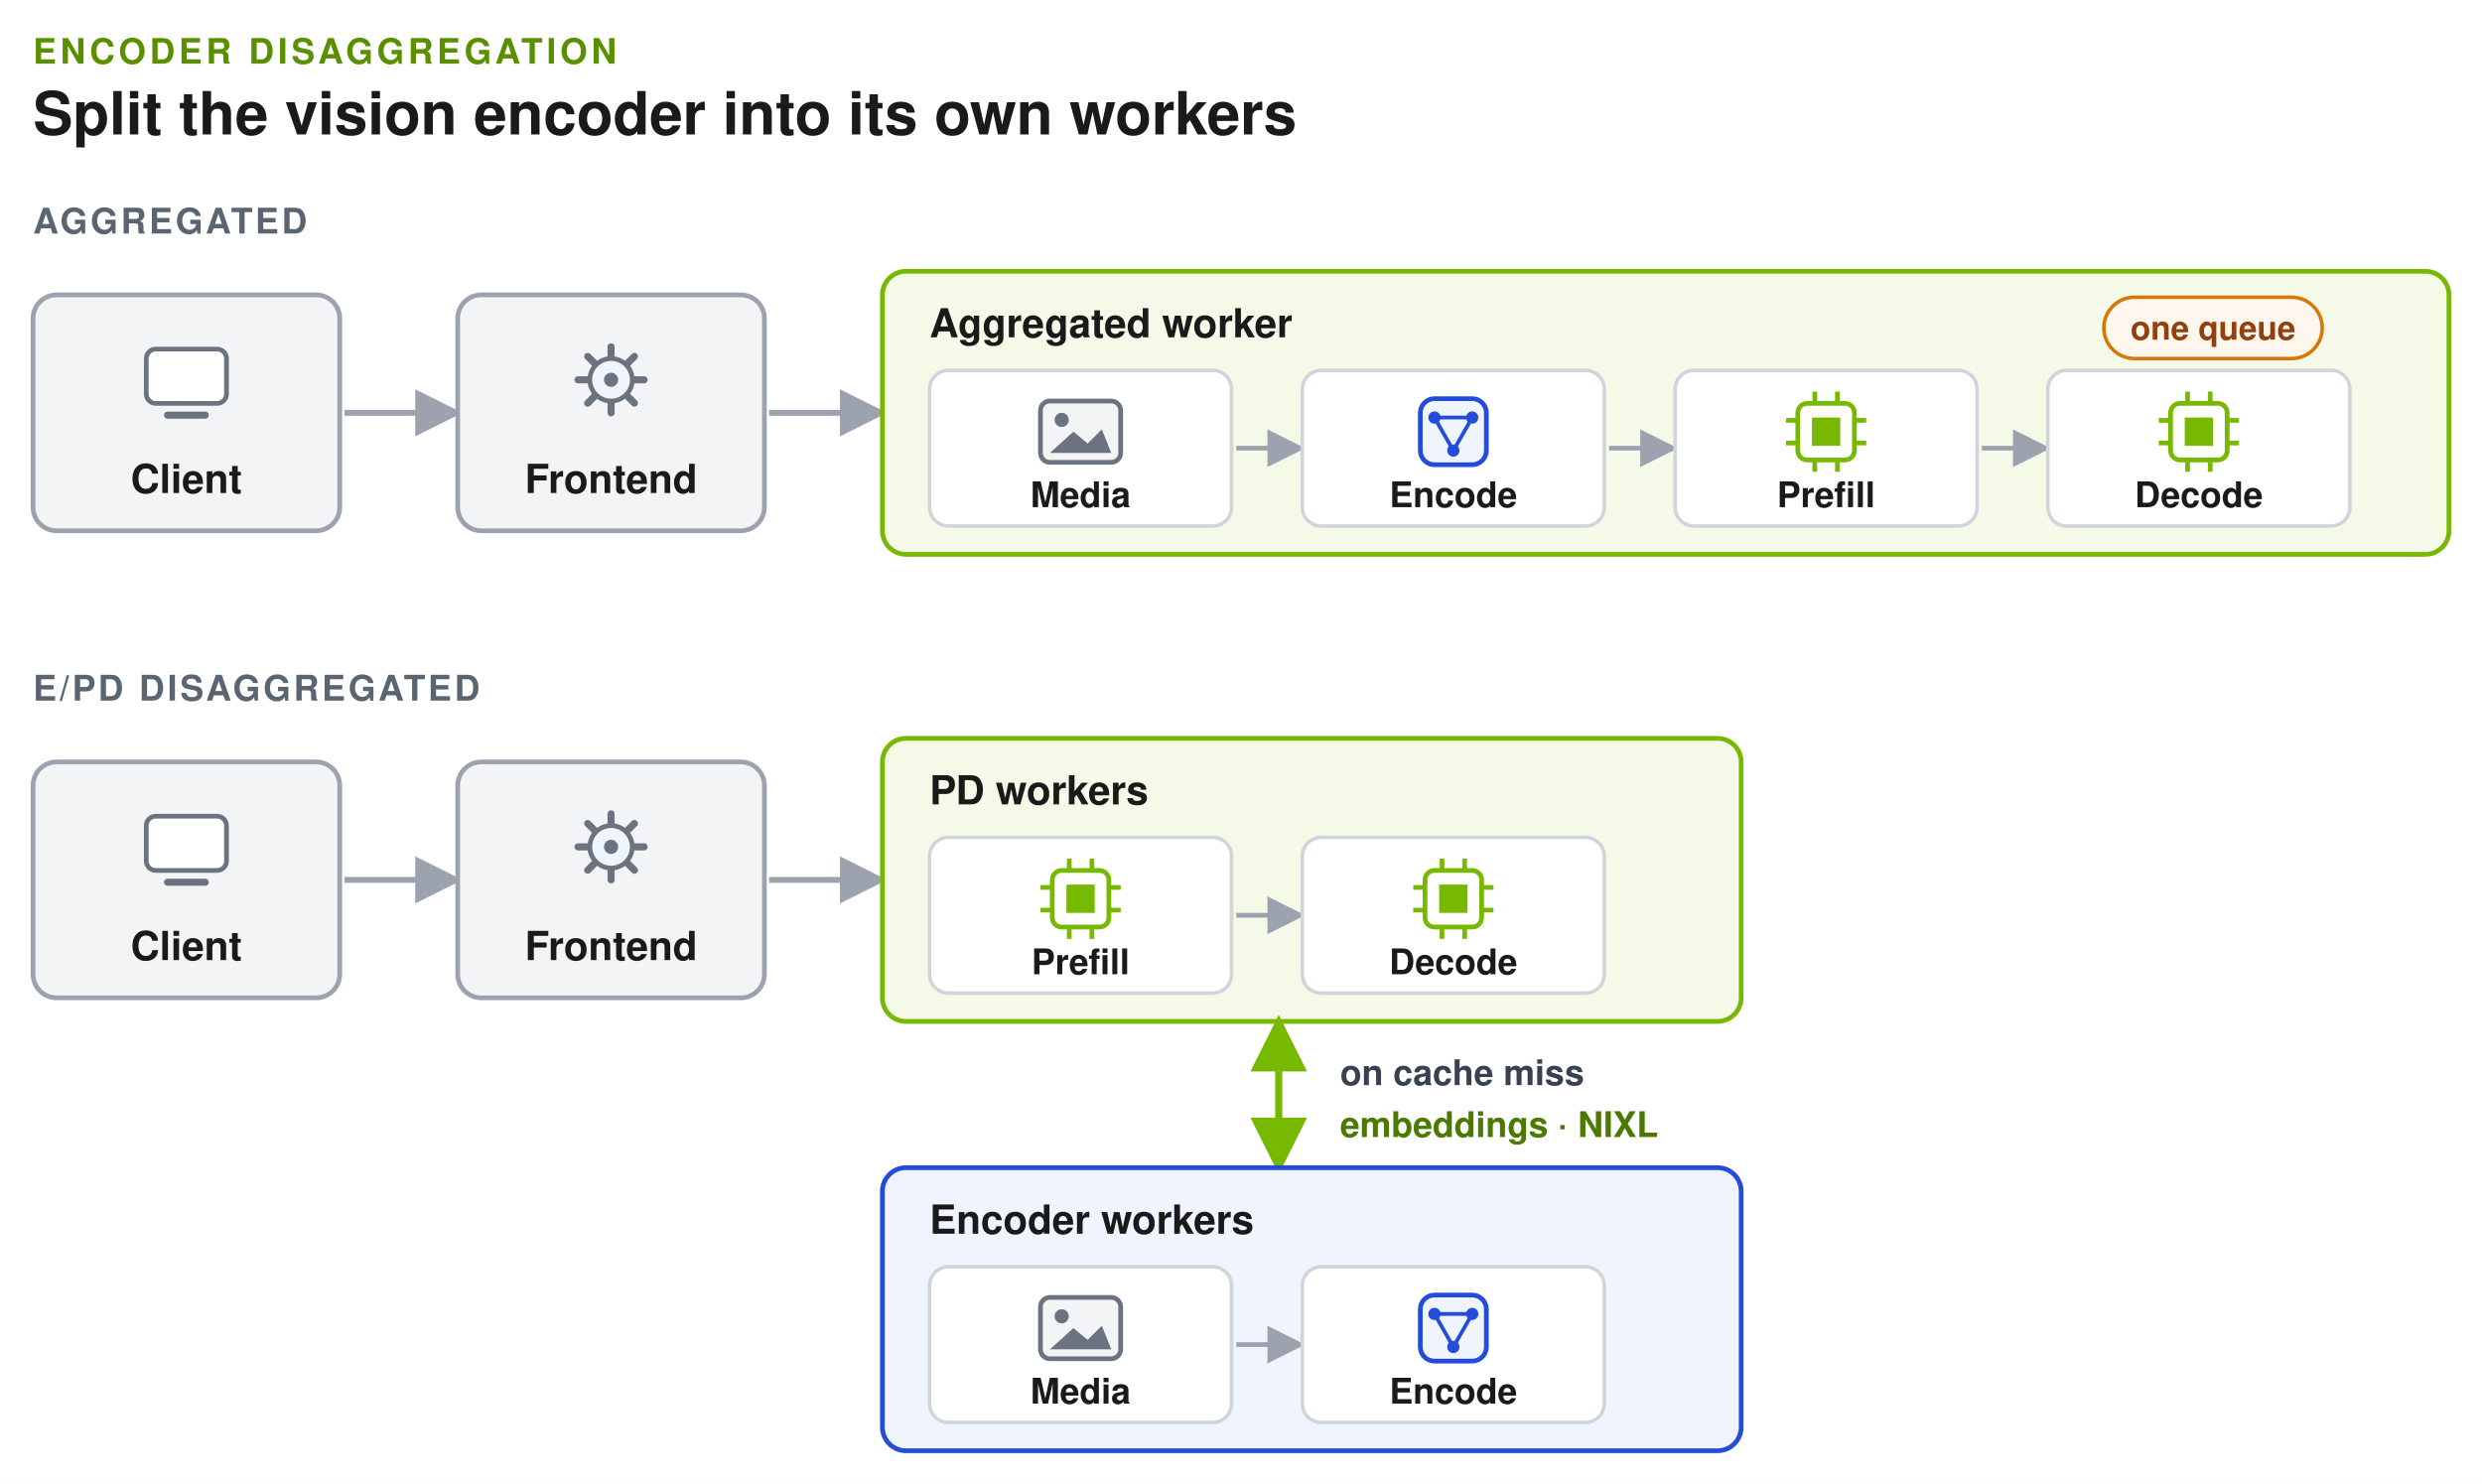
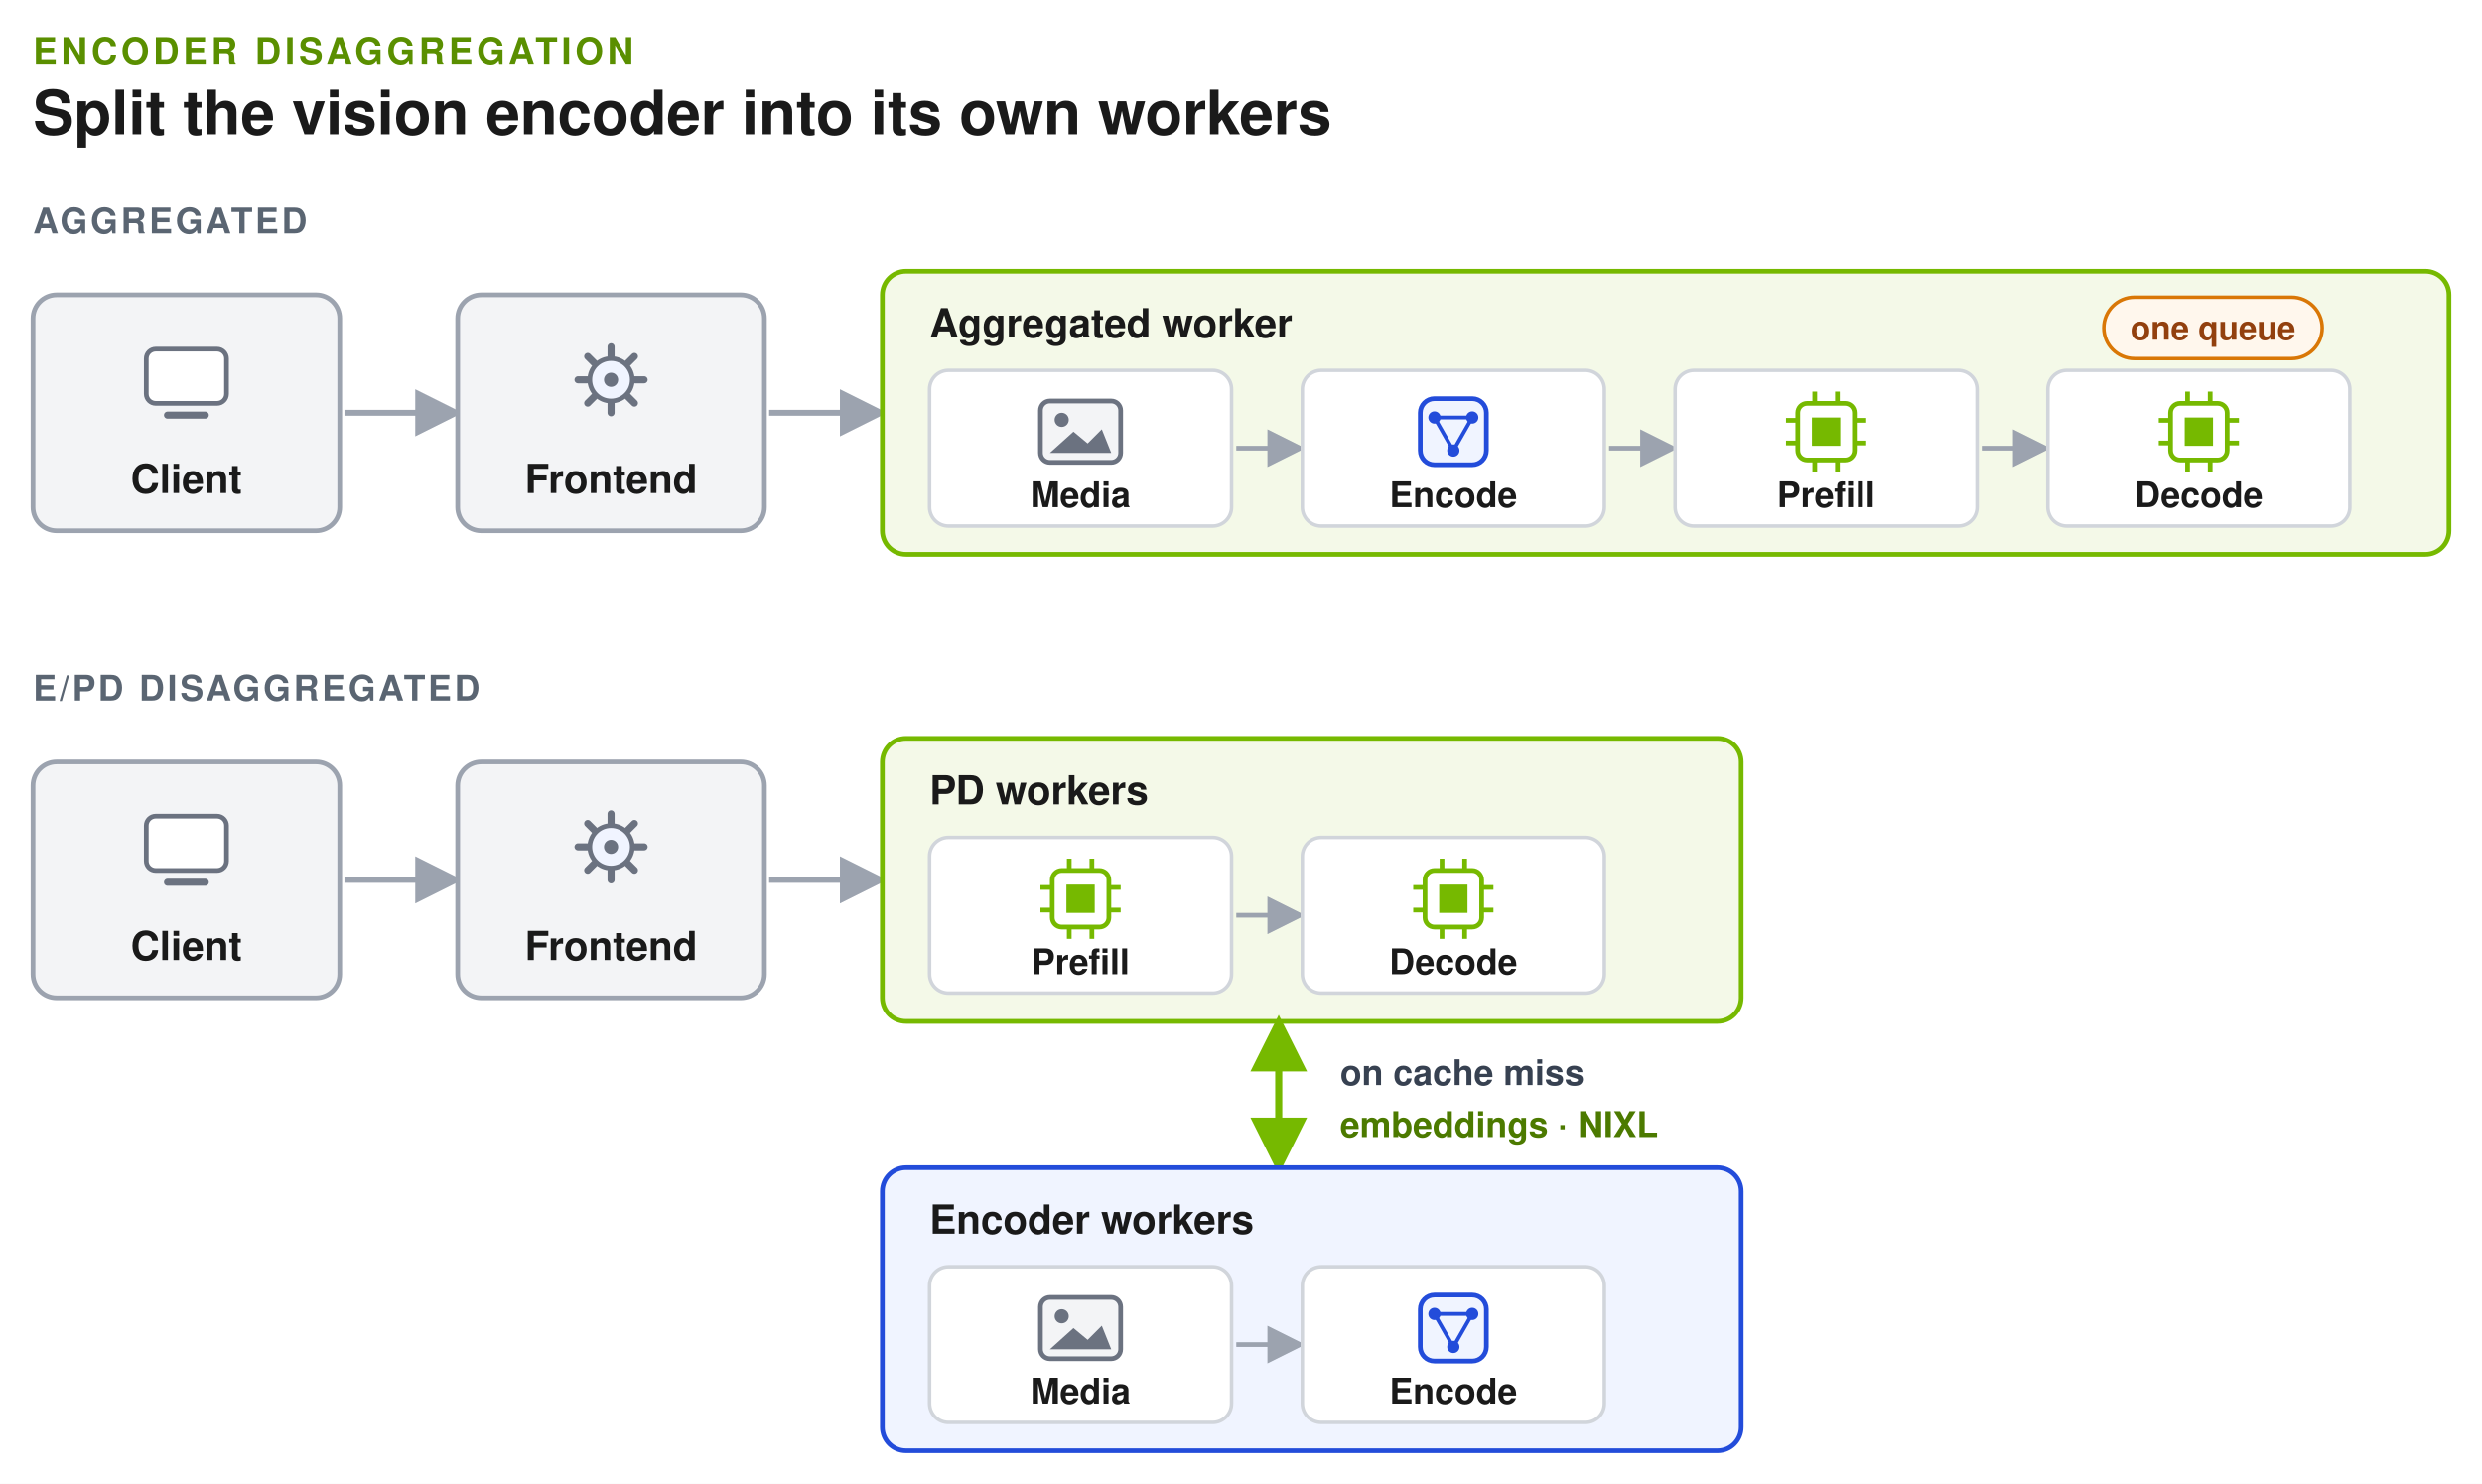
<svg xmlns="http://www.w3.org/2000/svg" width="1052" height="629" viewBox="22 9 1052 629" role="img" aria-labelledby="title desc" font-family="Helvetica, Arial, sans-serif">
  <defs>
    <marker id="arrow" viewBox="0 0 10 10" refX="8" refY="5" markerWidth="8" markerHeight="8" orient="auto">
      <path d="M0,0 L10,5 L0,10 z" fill="#234CDA" />
    </marker>
    <marker id="arrow-green" viewBox="0 0 10 10" refX="8" refY="5" markerWidth="8" markerHeight="8" orient="auto">
      <path d="M0,0 L10,5 L0,10 z" fill="#76B900" />
    </marker>
    <marker id="arrow-gray" viewBox="0 0 10 10" refX="8" refY="5" markerWidth="8" markerHeight="8" orient="auto">
      <path d="M0,0 L10,5 L0,10 z" fill="#9CA3AF" />
    </marker>
    <marker id="arrow-green-start" viewBox="0 0 10 10" refX="8" refY="5" markerWidth="8" markerHeight="8" orient="auto-start-reverse">
      <path d="M0,0 L10,5 L0,10 z" fill="#76B900" />
    </marker>
  </defs>
  <rect x="22" y="9" width="1052" height="629" fill="#FFFFFF" />
-   <text x="36" y="36" font-size="14.9" font-weight="700" letter-spacing="1.6" fill="#5A8F00">ENCODER DISAGGREGATION</text>
-   <text x="36" y="66" font-size="25.3" font-weight="700" fill="#1A1A1A">Split the vision encoder into its own workers</text>
+   <text x="36" y="36" font-size="15.4" font-weight="700" letter-spacing="1.6" fill="#5A8F00">ENCODER DISAGGREGATION</text>
+   <text x="36" y="66" font-size="26.0" font-weight="700" fill="#1A1A1A">Split the vision encoder into its own workers</text>
  <text x="36" y="108" font-size="15" font-weight="700" fill="#5A6572" text-anchor="start" letter-spacing="1.2">AGGREGATED</text>
  <rect x="36" y="134" width="130" height="100" rx="10" fill="#F3F4F6" stroke="#9CA3AF" stroke-width="2" />
  <rect x="84.0" y="157.0" width="34" height="23" rx="4" fill="#FFFFFF" stroke="#6B7280" stroke-width="2" />
  <line x1="93.0" y1="185.0" x2="109.0" y2="185.0" stroke="#6B7280" stroke-width="3" stroke-linecap="round" />
  <text x="101.0" y="218" font-size="17" font-weight="700" fill="#1A1A1A" text-anchor="middle">Client</text>
  <line x1="168" y1="184" x2="214" y2="184" stroke="#9CA3AF" stroke-width="2.5" marker-end="url(#arrow-gray)" />
  <rect x="216" y="134" width="130" height="100" rx="10" fill="#F3F4F6" stroke="#9CA3AF" stroke-width="2" />
  <circle cx="281.0" cy="170.0" r="9" fill="#F0F4FF" stroke="#6B7280" stroke-width="2" />
  <circle cx="281.0" cy="170.0" r="3" fill="#6B7280" />
  <line x1="291.0" y1="170.0" x2="295.0" y2="170.0" stroke="#6B7280" stroke-width="3" stroke-linecap="round" />
  <line x1="288.1" y1="177.1" x2="290.9" y2="179.9" stroke="#6B7280" stroke-width="3" stroke-linecap="round" />
  <line x1="281.0" y1="180.0" x2="281.0" y2="184.0" stroke="#6B7280" stroke-width="3" stroke-linecap="round" />
  <line x1="273.9" y1="177.1" x2="271.1" y2="179.9" stroke="#6B7280" stroke-width="3" stroke-linecap="round" />
  <line x1="271.0" y1="170.0" x2="267.0" y2="170.0" stroke="#6B7280" stroke-width="3" stroke-linecap="round" />
  <line x1="273.9" y1="162.9" x2="271.1" y2="160.1" stroke="#6B7280" stroke-width="3" stroke-linecap="round" />
  <line x1="281.0" y1="160.0" x2="281.0" y2="156.0" stroke="#6B7280" stroke-width="3" stroke-linecap="round" />
  <line x1="288.1" y1="162.9" x2="290.9" y2="160.1" stroke="#6B7280" stroke-width="3" stroke-linecap="round" />
  <text x="281.0" y="218" font-size="17" font-weight="700" fill="#1A1A1A" text-anchor="middle">Frontend</text>
  <line x1="348" y1="184" x2="394" y2="184" stroke="#9CA3AF" stroke-width="2.5" marker-end="url(#arrow-gray)" />
  <rect x="396" y="124" width="664" height="120" rx="10" fill="#F4F9E8" stroke="#76B900" stroke-width="2" />
  <text x="416" y="152" font-size="17" font-weight="700" fill="#1A1A1A" text-anchor="start">Aggregated worker</text>
  <rect x="416" y="166" width="128" height="66" rx="8" fill="#FFFFFF" stroke="#D1D5DB" stroke-width="1.5" />
  <rect x="463.0" y="179.0" width="34" height="26" rx="4" fill="#F3F4F6" stroke="#6B7280" stroke-width="2" />
  <circle cx="472.0" cy="187.0" r="3" fill="#6B7280" />
  <polygon points="467.0,201.0 477.0,192.0 483.0,197.0 489.0,191.0 493.0,201.0" fill="#6B7280" />
  <text x="480" y="224" font-size="15" font-weight="700" fill="#1A1A1A" text-anchor="middle">Media</text>
  <line x1="546" y1="199" x2="572" y2="199" stroke="#9CA3AF" stroke-width="2" marker-end="url(#arrow-gray)" />
  <rect x="574" y="166" width="128" height="66" rx="8" fill="#FFFFFF" stroke="#D1D5DB" stroke-width="1.5" />
  <rect x="624.0" y="178.0" width="28" height="28" rx="6" fill="#F0F4FF" stroke="#234CDA" stroke-width="2" />
  <polyline points="630,186 646,186 638,200 630,186" fill="none" stroke="#234CDA" stroke-width="1.6" />
  <circle cx="630" cy="186" r="2.6" fill="#234CDA" />
  <circle cx="646" cy="186" r="2.6" fill="#234CDA" />
  <circle cx="638" cy="200" r="2.6" fill="#234CDA" />
  <text x="638" y="224" font-size="15" font-weight="700" fill="#1A1A1A" text-anchor="middle">Encode</text>
  <line x1="704" y1="199" x2="730" y2="199" stroke="#9CA3AF" stroke-width="2" marker-end="url(#arrow-gray)" />
  <rect x="732" y="166" width="128" height="66" rx="8" fill="#FFFFFF" stroke="#D1D5DB" stroke-width="1.5" />
  <rect x="784.0" y="180.0" width="24" height="24" rx="4" fill="#FFFFFF" stroke="#76B900" stroke-width="2" />
  <rect x="790.0" y="186.0" width="12.0" height="12.0" fill="#76B900" />
  <line x1="791.2" y1="175.0" x2="791.2" y2="180.0" stroke="#76B900" stroke-width="2" />
  <line x1="791.2" y1="204.0" x2="791.2" y2="209.0" stroke="#76B900" stroke-width="2" />
  <line x1="779.0" y1="187.2" x2="784.0" y2="187.2" stroke="#76B900" stroke-width="2" />
  <line x1="808.0" y1="187.2" x2="813.0" y2="187.2" stroke="#76B900" stroke-width="2" />
  <line x1="800.8" y1="175.0" x2="800.8" y2="180.0" stroke="#76B900" stroke-width="2" />
  <line x1="800.8" y1="204.0" x2="800.8" y2="209.0" stroke="#76B900" stroke-width="2" />
  <line x1="779.0" y1="196.8" x2="784.0" y2="196.8" stroke="#76B900" stroke-width="2" />
  <line x1="808.0" y1="196.8" x2="813.0" y2="196.8" stroke="#76B900" stroke-width="2" />
  <text x="796" y="224" font-size="15" font-weight="700" fill="#1A1A1A" text-anchor="middle">Prefill</text>
  <line x1="862" y1="199" x2="888" y2="199" stroke="#9CA3AF" stroke-width="2" marker-end="url(#arrow-gray)" />
  <rect x="890" y="166" width="128" height="66" rx="8" fill="#FFFFFF" stroke="#D1D5DB" stroke-width="1.5" />
  <rect x="942.0" y="180.0" width="24" height="24" rx="4" fill="#FFFFFF" stroke="#76B900" stroke-width="2" />
  <rect x="948.0" y="186.0" width="12.0" height="12.0" fill="#76B900" />
  <line x1="949.2" y1="175.0" x2="949.2" y2="180.0" stroke="#76B900" stroke-width="2" />
  <line x1="949.2" y1="204.0" x2="949.2" y2="209.0" stroke="#76B900" stroke-width="2" />
  <line x1="937.0" y1="187.2" x2="942.0" y2="187.2" stroke="#76B900" stroke-width="2" />
  <line x1="966.0" y1="187.2" x2="971.0" y2="187.2" stroke="#76B900" stroke-width="2" />
  <line x1="958.8" y1="175.0" x2="958.8" y2="180.0" stroke="#76B900" stroke-width="2" />
  <line x1="958.8" y1="204.0" x2="958.8" y2="209.0" stroke="#76B900" stroke-width="2" />
  <line x1="937.0" y1="196.8" x2="942.0" y2="196.8" stroke="#76B900" stroke-width="2" />
  <line x1="966.0" y1="196.8" x2="971.0" y2="196.8" stroke="#76B900" stroke-width="2" />
  <text x="954" y="224" font-size="15" font-weight="700" fill="#1A1A1A" text-anchor="middle">Decode</text>
  <rect x="913.72" y="135" width="92.56" height="26" rx="13" fill="#FFF7ED" stroke="#D97706" stroke-width="1.5" />
  <text x="960" y="153" font-size="14" font-weight="700" fill="#92400E" text-anchor="middle">one queue</text>
  <text x="36" y="306" font-size="15" font-weight="700" fill="#5A6572" text-anchor="start" letter-spacing="1.2">E/PD DISAGGREGATED</text>
  <rect x="36" y="332" width="130" height="100" rx="10" fill="#F3F4F6" stroke="#9CA3AF" stroke-width="2" />
  <rect x="84.0" y="355.0" width="34" height="23" rx="4" fill="#FFFFFF" stroke="#6B7280" stroke-width="2" />
  <line x1="93.0" y1="383.0" x2="109.0" y2="383.0" stroke="#6B7280" stroke-width="3" stroke-linecap="round" />
  <text x="101.0" y="416" font-size="17" font-weight="700" fill="#1A1A1A" text-anchor="middle">Client</text>
  <line x1="168" y1="382" x2="214" y2="382" stroke="#9CA3AF" stroke-width="2.5" marker-end="url(#arrow-gray)" />
  <rect x="216" y="332" width="130" height="100" rx="10" fill="#F3F4F6" stroke="#9CA3AF" stroke-width="2" />
  <circle cx="281.0" cy="368.0" r="9" fill="#F0F4FF" stroke="#6B7280" stroke-width="2" />
  <circle cx="281.0" cy="368.0" r="3" fill="#6B7280" />
  <line x1="291.0" y1="368.0" x2="295.0" y2="368.0" stroke="#6B7280" stroke-width="3" stroke-linecap="round" />
  <line x1="288.1" y1="375.1" x2="290.9" y2="377.9" stroke="#6B7280" stroke-width="3" stroke-linecap="round" />
  <line x1="281.0" y1="378.0" x2="281.0" y2="382.0" stroke="#6B7280" stroke-width="3" stroke-linecap="round" />
  <line x1="273.9" y1="375.1" x2="271.1" y2="377.9" stroke="#6B7280" stroke-width="3" stroke-linecap="round" />
  <line x1="271.0" y1="368.0" x2="267.0" y2="368.0" stroke="#6B7280" stroke-width="3" stroke-linecap="round" />
  <line x1="273.9" y1="360.9" x2="271.1" y2="358.1" stroke="#6B7280" stroke-width="3" stroke-linecap="round" />
  <line x1="281.0" y1="358.0" x2="281.0" y2="354.0" stroke="#6B7280" stroke-width="3" stroke-linecap="round" />
  <line x1="288.1" y1="360.9" x2="290.9" y2="358.1" stroke="#6B7280" stroke-width="3" stroke-linecap="round" />
  <text x="281.0" y="416" font-size="17" font-weight="700" fill="#1A1A1A" text-anchor="middle">Frontend</text>
  <line x1="348" y1="382" x2="394" y2="382" stroke="#9CA3AF" stroke-width="2.5" marker-end="url(#arrow-gray)" />
  <rect x="396" y="322" width="364" height="120" rx="10" fill="#F4F9E8" stroke="#76B900" stroke-width="2" />
  <text x="416" y="350" font-size="17" font-weight="700" fill="#1A1A1A" text-anchor="start">PD workers</text>
  <rect x="416" y="364" width="128" height="66" rx="8" fill="#FFFFFF" stroke="#D1D5DB" stroke-width="1.5" />
  <rect x="468.0" y="378.0" width="24" height="24" rx="4" fill="#FFFFFF" stroke="#76B900" stroke-width="2" />
  <rect x="474.0" y="384.0" width="12.0" height="12.0" fill="#76B900" />
  <line x1="475.2" y1="373.0" x2="475.2" y2="378.0" stroke="#76B900" stroke-width="2" />
  <line x1="475.2" y1="402.0" x2="475.2" y2="407.0" stroke="#76B900" stroke-width="2" />
  <line x1="463.0" y1="385.2" x2="468.0" y2="385.2" stroke="#76B900" stroke-width="2" />
  <line x1="492.0" y1="385.2" x2="497.0" y2="385.2" stroke="#76B900" stroke-width="2" />
  <line x1="484.8" y1="373.0" x2="484.8" y2="378.0" stroke="#76B900" stroke-width="2" />
  <line x1="484.8" y1="402.0" x2="484.8" y2="407.0" stroke="#76B900" stroke-width="2" />
  <line x1="463.0" y1="394.8" x2="468.0" y2="394.8" stroke="#76B900" stroke-width="2" />
  <line x1="492.0" y1="394.8" x2="497.0" y2="394.8" stroke="#76B900" stroke-width="2" />
  <text x="480" y="422" font-size="15" font-weight="700" fill="#1A1A1A" text-anchor="middle">Prefill</text>
  <line x1="546" y1="397" x2="572" y2="397" stroke="#9CA3AF" stroke-width="2" marker-end="url(#arrow-gray)" />
  <rect x="574" y="364" width="128" height="66" rx="8" fill="#FFFFFF" stroke="#D1D5DB" stroke-width="1.5" />
  <rect x="626.0" y="378.0" width="24" height="24" rx="4" fill="#FFFFFF" stroke="#76B900" stroke-width="2" />
  <rect x="632.0" y="384.0" width="12.0" height="12.0" fill="#76B900" />
  <line x1="633.2" y1="373.0" x2="633.2" y2="378.0" stroke="#76B900" stroke-width="2" />
  <line x1="633.2" y1="402.0" x2="633.2" y2="407.0" stroke="#76B900" stroke-width="2" />
  <line x1="621.0" y1="385.2" x2="626.0" y2="385.2" stroke="#76B900" stroke-width="2" />
  <line x1="650.0" y1="385.2" x2="655.0" y2="385.2" stroke="#76B900" stroke-width="2" />
  <line x1="642.8" y1="373.0" x2="642.8" y2="378.0" stroke="#76B900" stroke-width="2" />
  <line x1="642.8" y1="402.0" x2="642.8" y2="407.0" stroke="#76B900" stroke-width="2" />
  <line x1="621.0" y1="394.8" x2="626.0" y2="394.8" stroke="#76B900" stroke-width="2" />
  <line x1="650.0" y1="394.8" x2="655.0" y2="394.8" stroke="#76B900" stroke-width="2" />
  <text x="638" y="422" font-size="15" font-weight="700" fill="#1A1A1A" text-anchor="middle">Decode</text>
  <line x1="564" y1="444" x2="564" y2="502" stroke="#76B900" stroke-width="3" marker-end="url(#arrow-green)" marker-start="url(#arrow-green-start)" />
  <text x="590" y="469" font-size="15" font-weight="700" fill="#374151" text-anchor="start">on cache miss</text>
  <text x="590" y="491" font-size="15" font-weight="700" fill="#4C7A00" text-anchor="start">embeddings · NIXL</text>
  <rect x="396" y="504" width="364" height="120" rx="10" fill="#F0F4FF" stroke="#234CDA" stroke-width="2" />
  <text x="416" y="532" font-size="17" font-weight="700" fill="#1A1A1A" text-anchor="start">Encoder workers</text>
  <rect x="416" y="546" width="128" height="66" rx="8" fill="#FFFFFF" stroke="#D1D5DB" stroke-width="1.5" />
  <rect x="463.0" y="559.0" width="34" height="26" rx="4" fill="#F3F4F6" stroke="#6B7280" stroke-width="2" />
  <circle cx="472.0" cy="567.0" r="3" fill="#6B7280" />
  <polygon points="467.0,581.0 477.0,572.0 483.0,577.0 489.0,571.0 493.0,581.0" fill="#6B7280" />
  <text x="480" y="604" font-size="15" font-weight="700" fill="#1A1A1A" text-anchor="middle">Media</text>
  <line x1="546" y1="579" x2="572" y2="579" stroke="#9CA3AF" stroke-width="2" marker-end="url(#arrow-gray)" />
  <rect x="574" y="546" width="128" height="66" rx="8" fill="#FFFFFF" stroke="#D1D5DB" stroke-width="1.5" />
  <rect x="624.0" y="558.0" width="28" height="28" rx="6" fill="#F0F4FF" stroke="#234CDA" stroke-width="2" />
  <polyline points="630,566 646,566 638,580 630,566" fill="none" stroke="#234CDA" stroke-width="1.6" />
  <circle cx="630" cy="566" r="2.6" fill="#234CDA" />
  <circle cx="646" cy="566" r="2.6" fill="#234CDA" />
  <circle cx="638" cy="580" r="2.6" fill="#234CDA" />
  <text x="638" y="604" font-size="15" font-weight="700" fill="#1A1A1A" text-anchor="middle">Encode</text>
</svg>
